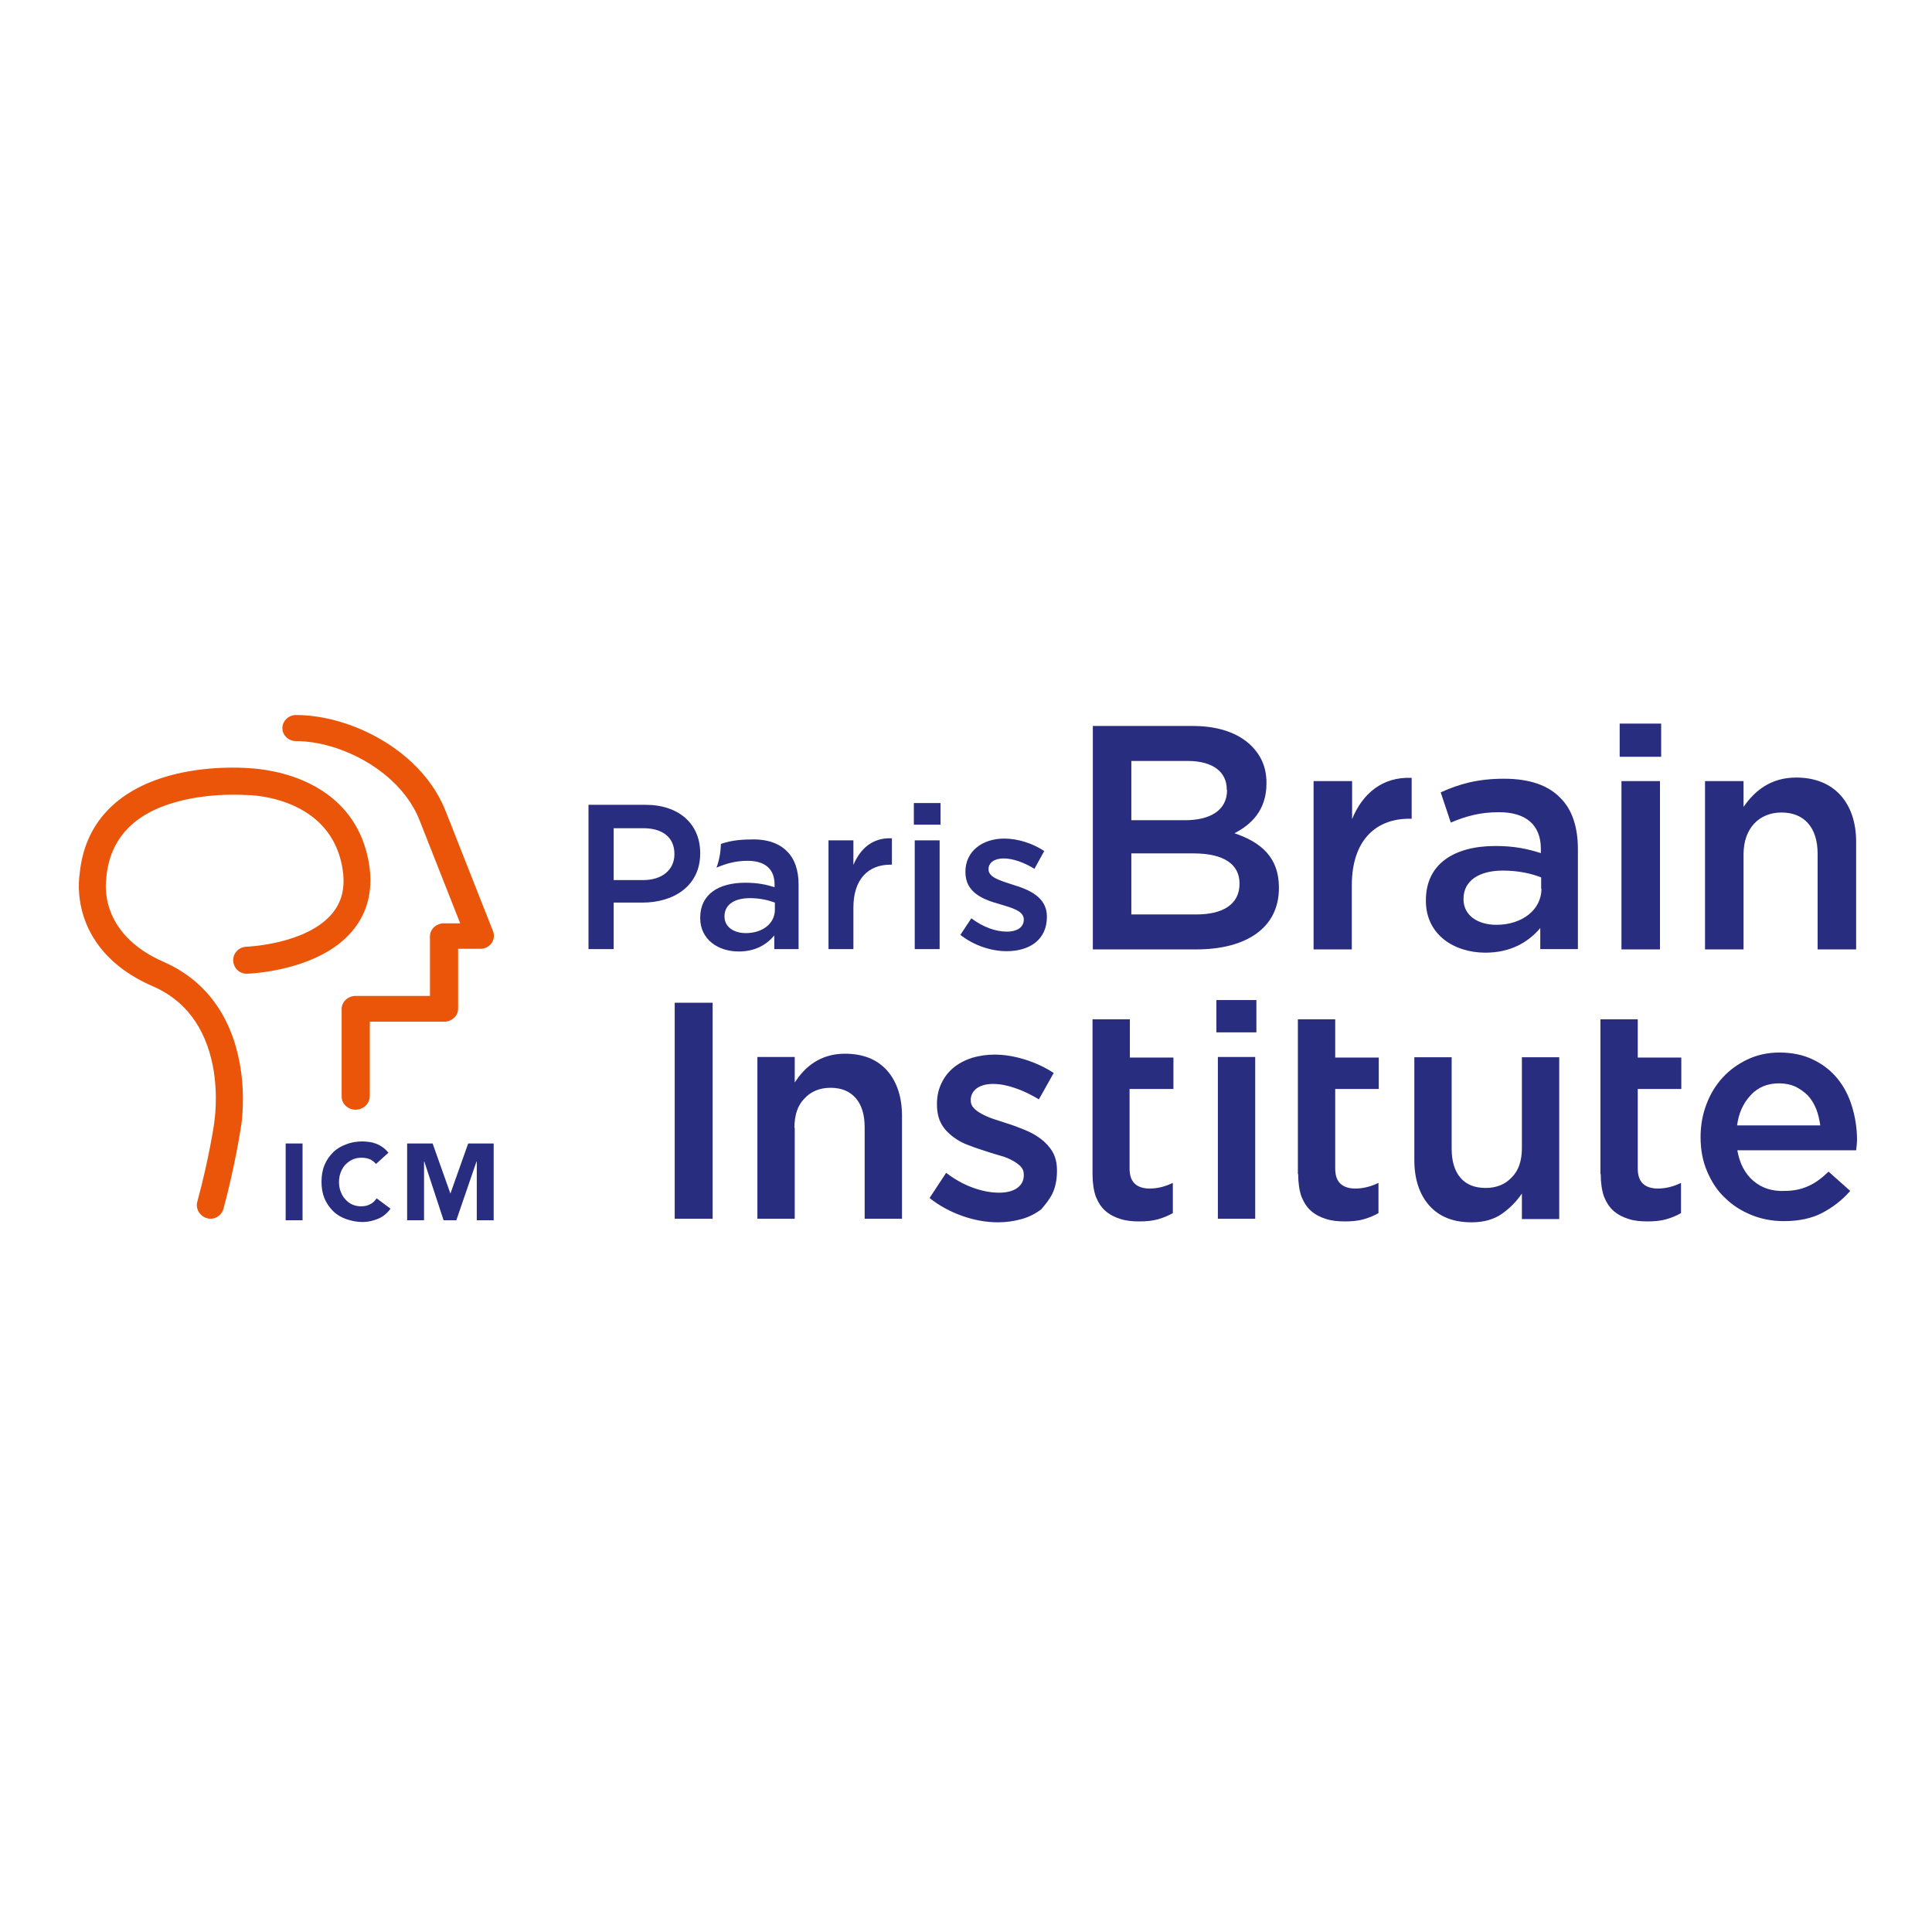
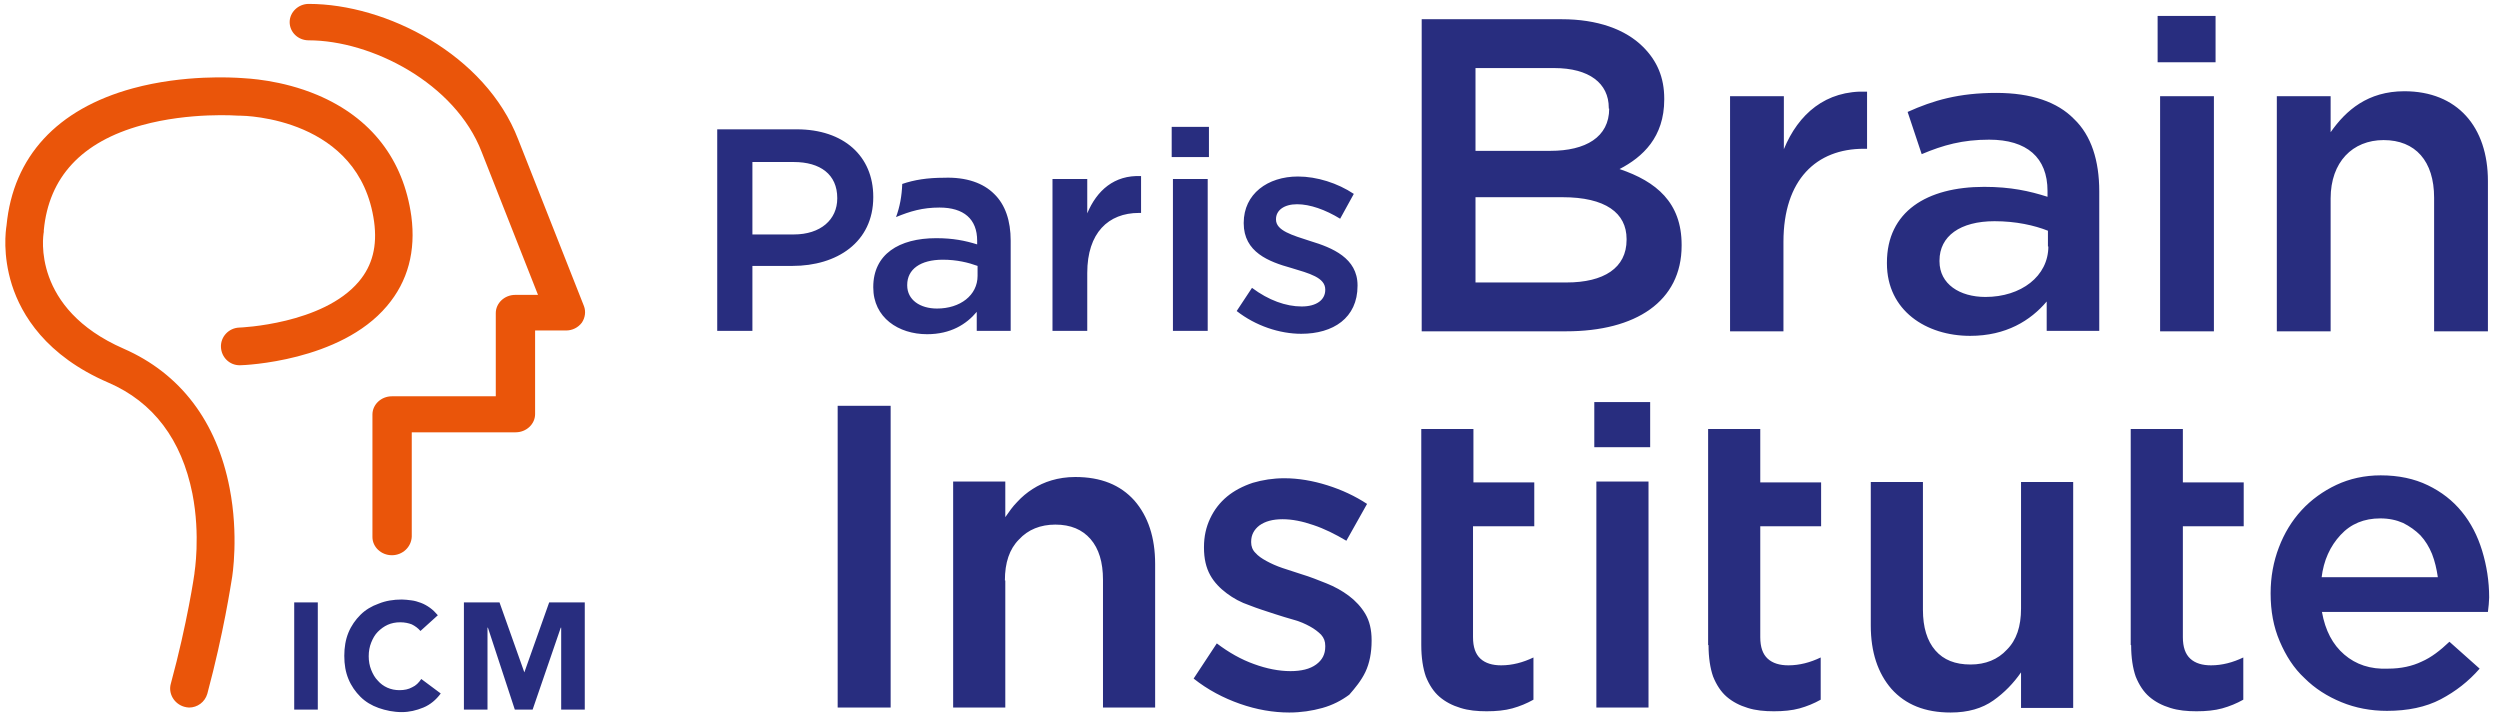
- <svg xmlns="http://www.w3.org/2000/svg" version="1.1" id="layer" x="0px" y="0px" viewBox="0 0 652 652" style="enable-background:new 0 0 652 652;" xml:space="preserve">
-   <style type="text/css">
+ <svg xmlns="http://www.w3.org/2000/svg" version="1.1" id="layer" x="0px" y="0px" viewBox="0 0 604 175" xml:space="preserve" width="604" height="175">
+   <defs id="defs11" />
+   <style type="text/css" id="style2">
	.st0{fill:#EA550A;}
	.st1{fill:#282D7F;}
</style>
-   <path class="st0" d="M120,374.5c-2.6,0-4.7-2-4.7-4.4v-29.6c0-2.4,2.1-4.4,4.7-4.4h25.1V316c0-2.4,2.1-4.4,4.7-4.4h5.5l-13.6-34.5  c-6.4-16.7-26.7-27-41.8-27c-2.6,0-4.6-2-4.6-4.4c0-2.4,2.1-4.4,4.6-4.4c18.7,0,42.7,12.2,50.6,32.7l15.9,40.3  c0.5,1.3,0.3,2.8-0.5,4c-0.9,1.2-2.3,1.9-3.8,1.9h-7.5v20.2c0,2.4-2.1,4.4-4.7,4.4h-25.1v25.2C124.7,372.5,122.6,374.5,120,374.5   M124.7,292.6c-1.9-13.7-9.7-23.8-22.7-29.3c-8.8-3.7-17-4-18.5-4.1c-1.7-0.1-13.6-0.9-26.1,2.5c-18.3,5-28.9,16.5-30.5,33.1  c-0.2,1.3-1,7.1,1.3,14.4c2.3,7.2,8.2,17.1,23.3,23.6c10.9,4.7,17.7,13.8,20.3,26.8c2,10.2,0.5,19.1,0.5,19.2c0,0,0,0.1,0,0.1  c0,0.1-1.7,11.9-5.7,26.6c-0.7,2.4,0.8,4.9,3.2,5.6c0.4,0.1,0.8,0.2,1.2,0.2c2,0,3.8-1.3,4.4-3.3c4-14.9,5.7-26.5,5.9-27.6  c0.2-1,1.7-10.8-0.5-22.1c-3.1-16.1-11.9-27.7-25.6-33.7c-22.2-9.7-19.5-27.2-19.3-28.2l0,0c0,0,0,0,0,0c0-0.1,0-0.2,0-0.2  c0-0.1,0-0.1,0-0.2c1.2-12.8,9.1-21.4,23.7-25.4c11.6-3.2,23.2-2.3,23.3-2.3c0.1,0,0.3,0,0.4,0c1.2,0,28.9,0.5,32.4,25.6  c0.8,5.9-0.4,10.6-3.7,14.5c-8.7,10.3-28.6,11.1-28.9,11.1c-2.5,0.1-4.5,2.2-4.4,4.7c0.1,2.5,2.1,4.4,4.5,4.4c0,0,0.1,0,0.1,0  c1,0,24.2-0.9,35.5-14.3C123.9,308.3,125.8,301,124.7,292.6" />
-   <path class="st1" d="M96.4,385.9h5.7v25.9h-5.7V385.9z M131.1,389c-0.6-0.7-1.2-1.3-1.9-1.8c-0.7-0.5-1.4-0.9-2.2-1.2  c-0.8-0.3-1.5-0.5-2.3-0.6c-0.8-0.1-1.6-0.2-2.3-0.2c-2,0-3.9,0.3-5.6,1c-1.7,0.6-3.2,1.5-4.4,2.7c-1.2,1.2-2.2,2.6-2.9,4.3  c-0.7,1.7-1,3.6-1,5.6c0,2.1,0.3,3.9,1,5.6c0.7,1.7,1.7,3.1,2.9,4.3c1.2,1.2,2.7,2.1,4.4,2.7c1.7,0.6,3.6,1,5.6,1  c1.8,0,3.5-0.4,5.2-1.1c1.7-0.7,3.1-1.9,4.2-3.4l-4.7-3.5c-0.6,0.9-1.3,1.6-2.2,2c-0.9,0.5-1.9,0.7-3.1,0.7c-1,0-2-0.2-2.9-0.6  c-0.9-0.4-1.7-1-2.3-1.7c-0.7-0.7-1.2-1.6-1.6-2.6c-0.4-1-0.6-2.1-0.6-3.3c0-1.2,0.2-2.3,0.6-3.3c0.4-1,0.9-1.9,1.6-2.6  s1.5-1.3,2.4-1.7c0.9-0.4,1.9-0.6,3-0.6s2,0.2,2.8,0.5c0.8,0.4,1.5,0.9,2.1,1.6L131.1,389z M137.4,411.8h5.7v-19.8h0.1l6.5,19.8h4.3  l6.8-19.8h0.1v19.8h5.7v-25.9h-8.6l-6,16.9H152l-6-16.9h-8.6V411.8z M240.5,338.4h-12.8v72.9h12.8V338.4z M268.1,380.6  c0-4.3,1.1-7.6,3.4-9.9c2.2-2.4,5.2-3.6,8.8-3.6c3.7,0,6.5,1.2,8.5,3.5c2,2.3,3,5.6,3,9.8v30.9h12.6v-34.7c0-6.4-1.7-11.5-5-15.3  c-3.4-3.8-8.1-5.7-14.3-5.7c-2.1,0-4,0.3-5.7,0.8c-1.7,0.5-3.2,1.2-4.6,2.1c-1.4,0.9-2.6,1.9-3.7,3.1c-1.1,1.1-2,2.4-2.9,3.7v-8.6  h-12.6v54.6h12.6V380.6z M355.2,402.7c1-2.1,1.5-4.7,1.5-7.5V395c0-2.5-0.5-4.6-1.5-6.3c-1-1.7-2.4-3.2-4-4.4  c-1.6-1.2-3.4-2.2-5.4-3c-2-0.8-4-1.6-6-2.2c-1.6-0.5-3.1-1-4.6-1.5c-1.5-0.5-2.8-1.1-3.9-1.7c-1.1-0.6-2-1.2-2.7-2  c-0.7-0.7-1-1.6-1-2.5v-0.2c0-1.6,0.7-2.9,2-3.9c1.4-1,3.2-1.5,5.6-1.5c2.3,0,4.8,0.5,7.4,1.4c2.7,0.9,5.3,2.2,8,3.8l5-8.9  c-2.9-1.9-6.1-3.4-9.6-4.5c-3.5-1.1-7-1.7-10.4-1.7c-2.7,0-5.2,0.4-7.6,1.1c-2.4,0.8-4.5,1.9-6.2,3.3c-1.8,1.5-3.1,3.2-4.1,5.3  c-1,2.1-1.5,4.4-1.5,6.9v0.2c0,2.6,0.5,4.8,1.5,6.6c1,1.8,2.4,3.2,4,4.4c1.6,1.2,3.4,2.2,5.5,2.9c2,0.8,4,1.4,6.1,2.1  c1.6,0.5,3.1,1,4.6,1.4c1.5,0.4,2.8,1,3.9,1.6c1.1,0.6,2,1.3,2.7,2c0.7,0.8,1,1.6,1,2.7v0.2c0,1.8-0.7,3.2-2.2,4.3  c-1.5,1.1-3.6,1.6-6.2,1.6c-2.8,0-5.8-0.6-8.8-1.7c-3.1-1.1-6.1-2.8-9-5l-5.6,8.5c3.4,2.7,7.2,4.7,11.2,6.1c4,1.4,8,2.1,11.9,2.1  c2.8,0,5.5-0.4,8-1.1c2.5-0.7,4.6-1.8,6.5-3.2C352.7,406.6,354.2,404.8,355.2,402.7 M368.7,396.2c0,3,0.4,5.6,1.1,7.6  c0.8,2,1.9,3.7,3.3,4.9c1.4,1.2,3.1,2.1,5.1,2.7c1.9,0.6,4,0.8,6.3,0.8c2.3,0,4.4-0.2,6.2-0.7c1.8-0.5,3.5-1.2,5.1-2.1v-10.2  c-2.5,1.2-5.1,1.9-7.8,1.9c-2.1,0-3.8-0.5-5-1.6c-1.2-1.1-1.8-2.8-1.8-5.2v-26.8H396v-10.6h-14.7V344h-12.6V396.2z M410.5,348.4H424  v-10.9h-13.5V348.4z M411,411.3h12.6v-54.6H411V411.3z M438.1,396.2c0,3,0.4,5.6,1.1,7.6c0.8,2,1.9,3.7,3.3,4.9  c1.4,1.2,3.1,2.1,5.1,2.7c1.9,0.6,4,0.8,6.3,0.8c2.3,0,4.4-0.2,6.2-0.7c1.8-0.5,3.5-1.2,5.1-2.1v-10.2c-2.5,1.2-5.1,1.9-7.8,1.9  c-2.1,0-3.8-0.5-5-1.6c-1.2-1.1-1.8-2.8-1.8-5.2v-26.8h14.7v-10.6h-14.7V344h-12.6V396.2z M513.6,387.4c0,4.3-1.1,7.6-3.4,9.9  c-2.2,2.4-5.2,3.6-8.8,3.6c-3.7,0-6.5-1.1-8.5-3.4c-2-2.3-3-5.6-3-9.8v-30.9h-12.6v34.7c0,6.4,1.7,11.5,5,15.3  c3.4,3.8,8.1,5.7,14.3,5.7c4.2,0,7.6-1,10.3-2.9c2.7-1.9,4.9-4.2,6.7-6.8v8.6h12.6v-54.6h-12.6V387.4z M540.2,396.2  c0,3,0.4,5.6,1.1,7.6c0.8,2,1.9,3.7,3.3,4.9c1.4,1.2,3.1,2.1,5.1,2.7c1.9,0.6,4,0.8,6.3,0.8c2.3,0,4.4-0.2,6.2-0.7  c1.8-0.5,3.5-1.2,5.1-2.1v-10.2c-2.5,1.2-5.1,1.9-7.8,1.9c-2.1,0-3.8-0.5-5-1.6c-1.2-1.1-1.8-2.8-1.8-5.2v-26.8h14.7v-10.6h-14.7  V344h-12.6V396.2z M591.7,398.5c-2.8-2.4-4.6-5.8-5.4-10.3h40.1c0.1-0.6,0.1-1.2,0.2-1.8c0-0.5,0.1-1.1,0.1-1.7  c0-3.9-0.6-7.7-1.7-11.3c-1.1-3.6-2.7-6.7-4.9-9.4c-2.2-2.7-4.9-4.8-8.2-6.4c-3.3-1.6-7.1-2.4-11.4-2.4c-3.9,0-7.5,0.8-10.7,2.3  c-3.2,1.5-6.1,3.6-8.4,6.1c-2.4,2.6-4.2,5.6-5.5,9c-1.3,3.4-2,7.1-2,11.1c0,4.3,0.7,8.1,2.2,11.6c1.5,3.5,3.4,6.5,6,8.9  c2.5,2.5,5.5,4.4,8.9,5.8c3.4,1.4,7.1,2.1,11,2.1c5,0,9.4-0.9,13-2.8c3.6-1.9,6.7-4.3,9.4-7.4l-7.3-6.5c-2.2,2.1-4.4,3.8-6.7,4.8  c-2.3,1.1-5,1.7-8.1,1.7C598,402.1,594.5,400.9,591.7,398.5 M586.2,380c0.5-4.3,2.1-7.7,4.6-10.4c2.5-2.7,5.7-4,9.6-4  c2.1,0,3.9,0.4,5.5,1.1c1.6,0.8,3,1.8,4.2,3c1.2,1.3,2.1,2.8,2.8,4.5c0.7,1.8,1.1,3.6,1.4,5.6H586.2z M308.4,278.3h9V271h-9V278.3z   M308.7,320.3h8.4v-36.7h-8.4V320.3z M198.5,320.3h8.6v-15.7h9.7c10.7,0,19.5-5.7,19.5-16.6v-0.1c0-9.8-7.1-16.3-18.5-16.3h-19.2  V320.3z M207.1,297v-17.5h10c6.4,0,10.5,3,10.5,8.7v0.1c0,5.1-4,8.7-10.5,8.7H207.1z M265.5,287.2c2.7,2.6,4,6.5,4,11.3v21.8h-8.2  v-4.6c-2.5,3-6.3,5.4-12,5.4c-6.9,0-13-4-13-11.3v-0.1c0-7.9,6.2-11.8,15.2-11.8c4.1,0,7,0.6,9.9,1.5v-0.9c0-5.2-3.2-8-9.1-8  c-4.1,0-7.1,0.9-10.5,2.3c0.9-2.4,1.4-5.1,1.5-8c2.9-1,6.1-1.5,10.1-1.5C258.8,283.1,262.9,284.6,265.5,287.2 M261.5,304.6  c-2.2-0.8-5-1.5-8.4-1.5c-5.4,0-8.6,2.3-8.6,6.1v0.1c0,3.5,3.1,5.6,7.2,5.6c5.6,0,9.8-3.2,9.8-7.9V304.6z M279.6,320.3h8.4v-14  c0-9.7,5.1-14.5,12.5-14.5h0.5v-8.9c-6.5-0.3-10.7,3.5-13,9v-8.3h-8.4V320.3z M324.1,315.5c4.6,3.6,10.4,5.5,15.6,5.5  c7.7,0,13.6-3.8,13.6-11.6v-0.1c0-6.6-6.1-9.1-11.4-10.7c-4.3-1.4-8.3-2.5-8.3-5.2v-0.1c0-2.1,1.9-3.6,5.1-3.6  c3.1,0,6.8,1.3,10.4,3.5l3.3-6c-3.9-2.6-8.9-4.2-13.5-4.2c-7.3,0-13.1,4.2-13.1,11.2v0.1c0,7,6.1,9.3,11.5,10.8  c4.3,1.3,8.2,2.3,8.2,5.2v0.1c0,2.4-2.1,4-5.7,4c-3.8,0-8-1.5-12-4.5L324.1,315.5 M546.6,255.4h14v-11.2h-14V255.4z M547.2,320.4h13  v-56.8h-13V320.4z M368.8,320.4h34.9c16.8,0,27.9-7.2,27.9-20.7v-0.2c0-10.2-6.1-15.3-15-18.3c5.6-2.9,10.8-7.7,10.8-16.8v-0.2  c0-5.1-1.7-9.1-5.1-12.5c-4.3-4.3-11.1-6.7-19.7-6.7h-33.8V320.4z M414.1,266.6c0,6.9-5.7,10.2-14.2,10.2h-18.1v-20h19  c8.5,0,13.2,3.7,13.2,9.6V266.6z M402.8,288c10.4,0,15.5,3.8,15.5,10.1v0.2c0,6.8-5.5,10.3-14.5,10.3h-22V288H402.8 M443.2,320.4h13  v-21.6c0-15.1,8-22.5,19.4-22.5h0.8v-13.8c-10-0.4-16.6,5.4-20.1,13.9v-12.8h-13V320.4z M481.2,304c0,11.4,9.5,17.5,20.1,17.5  c8.7,0,14.6-3.7,18.5-8.3v7.1h12.7v-33.7c0-7.4-1.9-13.5-6.1-17.5c-4-4.1-10.3-6.3-18.8-6.3c-9,0-15.2,1.8-21.4,4.6l3.4,10.2  c5.2-2.2,9.9-3.5,16.3-3.5c9.1,0,14.1,4.3,14.1,12.4v1.4c-4.4-1.4-8.9-2.4-15.3-2.4c-13.9,0-23.5,6-23.5,18.3V304 M520.2,299.9  c0,7.2-6.6,12.2-15.2,12.2c-6.2,0-11.1-3.1-11.1-8.6v-0.2c0-5.9,5-9.5,13.3-9.5c5.2,0,9.6,1,12.9,2.3V299.9 M575.4,320.4h13v-32.1  c0-8.8,5.3-14.1,12.8-14.1c7.7,0,12.2,5.1,12.2,13.9v32.3h13v-36.3c0-13.1-7.4-21.7-20.2-21.7c-8.8,0-14.1,4.6-17.8,9.9v-8.7h-13  V320.4z" />
+   <path class="st0" d="m 94.681,134.144 c -2.6,0 -4.7,-2 -4.7,-4.4 v -29.6 c 0,-2.4 2.1,-4.4 4.7,-4.4 h 25.1 v -20.1 c 0,-2.4 2.1,-4.4 4.7,-4.4 h 5.5 l -13.6,-34.5 c -6.4,-16.7 -26.7,-27 -41.8,-27 -2.6,0 -4.6,-2 -4.6,-4.4 0,-2.4 2.1,-4.4 4.6,-4.4 18.7,0 42.7,12.2 50.6,32.7 l 15.9,40.3 c 0.5,1.3 0.3,2.8 -0.5,4 -0.9,1.2 -2.3,1.9 -3.8,1.9 h -7.5 v 20.2 c 0,2.4 -2.1,4.4 -4.7,4.4 H 99.481 v 25.2 c -0.1,2.5 -2.2,4.5 -4.8,4.5 m 4.7,-81.9 c -1.9,-13.7 -9.7,-23.8 -22.7,-29.3 -8.8,-3.7 -17,-4 -18.5,-4.1 -1.7,-0.1 -13.6,-0.9 -26.1,2.5 -18.3,5 -28.9,16.5 -30.5,33.1 -0.2,1.3 -1,7.1 1.3,14.4 2.3,7.2 8.2,17.1 23.3,23.6 10.9,4.7 17.7,13.8 20.3,26.8 2,10.2 0.5,19.1 0.5,19.2 0,0 0,0.1 0,0.1 0,0.1 -1.7,11.9 -5.7,26.6 -0.7,2.4 0.8,4.9 3.2,5.6 0.4,0.1 0.8,0.2 1.2,0.2 2,0 3.8,-1.3 4.4,-3.3 4,-14.9 5.7,-26.5 5.9,-27.6 0.2,-1 1.7,-10.8 -0.5,-22.1 -3.1,-16.1 -11.9,-27.7 -25.6,-33.7 -22.2,-9.7 -19.5,-27.2 -19.3,-28.2 v 0 c 0,0 0,0 0,0 0,-0.1 0,-0.2 0,-0.2 0,-0.1 0,-0.1 0,-0.2 1.2,-12.8 9.1,-21.4 23.7,-25.4 11.6,-3.2 23.2,-2.3 23.3,-2.3 0.1,0 0.3,0 0.4,0 1.2,0 28.9,0.5 32.4,25.6 0.8,5.9 -0.4,10.6 -3.7,14.5 -8.7,10.3 -28.6,11.1 -28.9,11.1 -2.5,0.1 -4.5,2.2 -4.4,4.7 0.1,2.5 2.1,4.4 4.5,4.4 0,0 0.1,0 0.1,0 1,0 24.2,-0.9 35.5,-14.3 5.1,-6 7,-13.3 5.9,-21.7" id="path4" />
+   <path class="st1" d="m 71.081,145.544 h 5.7 v 25.9 h -5.7 z m 34.7,3.1 c -0.6,-0.7 -1.2,-1.3 -1.9,-1.8 -0.7,-0.5 -1.4,-0.9 -2.2,-1.2 -0.8,-0.3 -1.5,-0.5 -2.3,-0.6 -0.8,-0.1 -1.6,-0.2 -2.3,-0.2 -2,0 -3.9,0.3 -5.6,1 -1.7,0.6 -3.2,1.5 -4.4,2.7 -1.2,1.2 -2.2,2.6 -2.9,4.3 -0.7,1.7 -1,3.6 -1,5.6 0,2.1 0.3,3.9 1,5.6 0.7,1.7 1.7,3.1 2.9,4.3 1.2,1.2 2.7,2.1 4.4,2.7 1.7,0.6 3.6,1 5.6,1 1.8,0 3.5,-0.4 5.2,-1.1 1.7,-0.7 3.1,-1.9 4.2,-3.4 l -4.7,-3.5 c -0.6,0.9 -1.3,1.6 -2.2,2 -0.9,0.5 -1.9,0.7 -3.1,0.7 -1,0 -2,-0.2 -2.9,-0.6 -0.9,-0.4 -1.7,-1 -2.3,-1.7 -0.7,-0.7 -1.2,-1.6 -1.6,-2.6 -0.4,-1 -0.6,-2.1 -0.6,-3.3 0,-1.2 0.2,-2.3 0.6,-3.3 0.4,-1 0.9,-1.9 1.6,-2.6 0.7,-0.7 1.5,-1.3 2.4,-1.7 0.9,-0.4 1.9,-0.6 3,-0.6 1.1,0 2,0.2 2.8,0.5 0.8,0.4 1.5,0.9 2.1,1.6 z m 6.3,22.8 h 5.7 v -19.8 h 0.1 l 6.5,19.8 h 4.3 l 6.8,-19.8 h 0.1 v 19.8 h 5.7 v -25.9 h -8.6 l -6,16.9 v 0 l -6,-16.9 h -8.6 z m 103.1,-73.4 h -12.8 v 72.9 h 12.8 z m 27.6,42.2 c 0,-4.3 1.1,-7.6 3.4,-9.9 2.2,-2.4 5.2,-3.6 8.8,-3.6 3.7,0 6.5,1.2 8.5,3.5 2,2.3 3,5.6 3,9.8 v 30.9 h 12.6 v -34.7 c 0,-6.4 -1.7,-11.5 -5,-15.3 -3.4,-3.8 -8.1,-5.7 -14.3,-5.7 -2.1,0 -4,0.3 -5.7,0.8 -1.7,0.5 -3.2,1.2 -4.6,2.1 -1.4,0.9 -2.6,1.9 -3.7,3.1 -1.1,1.1 -2,2.4 -2.9,3.7 v -8.6 h -12.6 v 54.6 h 12.6 v -30.7 z m 87.1,22.1 c 1,-2.1 1.5,-4.7 1.5,-7.5 v -0.2 c 0,-2.5 -0.5,-4.6 -1.5,-6.3 -1,-1.7 -2.4,-3.2 -4,-4.4 -1.6,-1.2 -3.4,-2.2 -5.4,-3 -2,-0.8 -4,-1.6 -6,-2.2 -1.6,-0.5 -3.1,-1 -4.6,-1.5 -1.5,-0.5 -2.8,-1.1 -3.9,-1.7 -1.1,-0.6 -2,-1.2 -2.7,-2 -0.7,-0.7 -1,-1.6 -1,-2.5 v -0.2 c 0,-1.6 0.7,-2.9 2,-3.9 1.4,-1 3.2,-1.5 5.6,-1.5 2.3,0 4.8,0.5 7.4,1.4 2.7,0.9 5.3,2.2 8,3.8 l 5,-8.9 c -2.9,-1.9 -6.1,-3.4 -9.6,-4.5 -3.5,-1.1 -7,-1.7 -10.4,-1.7 -2.7,0 -5.2,0.4 -7.6,1.1 -2.4,0.8 -4.5,1.9 -6.2,3.3 -1.8,1.5 -3.1,3.2 -4.1,5.3 -1,2.1 -1.5,4.4 -1.5,6.9 v 0.2 c 0,2.6 0.5,4.8 1.5,6.6 1,1.8 2.4,3.2 4,4.4 1.6,1.2 3.4,2.2 5.5,2.9 2,0.8 4,1.4 6.1,2.1 1.6,0.5 3.1,1 4.6,1.4 1.5,0.4 2.8,1 3.9,1.6 1.1,0.6 2,1.3 2.7,2 0.7,0.8 1,1.6 1,2.7 v 0.2 c 0,1.8 -0.7,3.2 -2.2,4.3 -1.5,1.1 -3.6,1.6 -6.2,1.6 -2.8,0 -5.8,-0.6 -8.8,-1.7 -3.1,-1.1 -6.1,-2.8 -9,-5 l -5.6,8.5 c 3.4,2.7 7.2,4.7 11.2,6.1 4,1.4 8,2.1 11.9,2.1 2.8,0 5.5,-0.4 8,-1.1 2.5,-0.7 4.6,-1.8 6.5,-3.2 1.4,-1.6 2.9,-3.4 3.9,-5.5 m 13.5,-6.5 c 0,3 0.4,5.6 1.1,7.6 0.8,2 1.9,3.7 3.3,4.9 1.4,1.2 3.1,2.1 5.1,2.7 1.9,0.6 4,0.8 6.3,0.8 2.3,0 4.4,-0.2 6.2,-0.7 1.8,-0.5 3.5,-1.2 5.1,-2.1 v -10.2 c -2.5,1.2 -5.1,1.9 -7.8,1.9 -2.1,0 -3.8,-0.5 -5,-1.6 -1.2,-1.1 -1.8,-2.8 -1.8,-5.2 v -26.8 h 14.8 v -10.6 h -14.7 v -12.9 h -12.6 z m 41.8,-47.8 h 13.5 V 97.144 h -13.5 z m 0.5,62.9 h 12.6 v -54.6 h -12.6 z m 27.1,-15.1 c 0,3 0.4,5.6 1.1,7.6 0.8,2 1.9,3.7 3.3,4.9 1.4,1.2 3.1,2.1 5.1,2.7 1.9,0.6 4,0.8 6.3,0.8 2.3,0 4.4,-0.2 6.2,-0.7 1.8,-0.5 3.5,-1.2 5.1,-2.1 v -10.2 c -2.5,1.2 -5.1,1.9 -7.8,1.9 -2.1,0 -3.8,-0.5 -5,-1.6 -1.2,-1.1 -1.8,-2.8 -1.8,-5.2 v -26.8 h 14.7 v -10.6 h -14.7 v -12.9 h -12.6 v 52.2 z m 75.5,-8.8 c 0,4.3 -1.1,7.6 -3.4,9.9 -2.2,2.4 -5.2,3.6 -8.8,3.6 -3.7,0 -6.5,-1.1 -8.5,-3.4 -2,-2.3 -3,-5.6 -3,-9.8 v -30.9 h -12.6 v 34.7 c 0,6.4 1.7,11.5 5,15.3 3.4,3.8 8.1,5.7 14.3,5.7 4.2,0 7.6,-1 10.3,-2.9 2.7,-1.9 4.9,-4.2 6.7,-6.8 v 8.6 h 12.6 v -54.6 h -12.6 z m 26.6,8.8 c 0,3 0.4,5.6 1.1,7.6 0.8,2 1.9,3.7 3.3,4.9 1.4,1.2 3.1,2.1 5.1,2.7 1.9,0.6 4,0.8 6.3,0.8 2.3,0 4.4,-0.2 6.2,-0.7 1.8,-0.5 3.5,-1.2 5.1,-2.1 v -10.2 c -2.5,1.2 -5.1,1.9 -7.8,1.9 -2.1,0 -3.8,-0.5 -5,-1.6 -1.2,-1.1 -1.8,-2.8 -1.8,-5.2 v -26.8 h 14.7 v -10.6 h -14.7 v -12.9 h -12.6 v 52.2 z m 51.5,2.3 c -2.8,-2.4 -4.6,-5.8 -5.4,-10.3 h 40.1 c 0.1,-0.6 0.1,-1.2 0.2,-1.8 0,-0.5 0.1,-1.1 0.1,-1.7 0,-3.9 -0.6,-7.7 -1.7,-11.3 -1.1,-3.6 -2.7,-6.7 -4.9,-9.4 -2.2,-2.7 -4.9,-4.8 -8.2,-6.4 -3.3,-1.6 -7.1,-2.4 -11.4,-2.4 -3.9,0 -7.5,0.8 -10.7,2.3 -3.2,1.5 -6.1,3.6 -8.4,6.1 -2.4,2.6 -4.2,5.6 -5.5,9 -1.3,3.4 -2,7.1 -2,11.1 0,4.3 0.7,8.1 2.2,11.6 1.5,3.5 3.4,6.5 6,8.9 2.5,2.5 5.5,4.4 8.9,5.8 3.4,1.4 7.1,2.1 11,2.1 5,0 9.4,-0.9 13,-2.8 3.6,-1.9 6.7,-4.3 9.4,-7.4 l -7.3,-6.5 c -2.2,2.1 -4.4,3.8 -6.7,4.8 -2.3,1.1 -5,1.7 -8.1,1.7 -4.3,0.2 -7.8,-1 -10.6,-3.4 m -5.5,-18.5 c 0.5,-4.3 2.1,-7.7 4.6,-10.4 2.5,-2.7 5.7,-4 9.6,-4 2.1,0 3.9,0.4 5.5,1.1 1.6,0.8 3,1.8 4.2,3 1.2,1.3 2.1,2.8 2.8,4.5 0.7,1.8 1.1,3.6 1.4,5.6 h -28.1 z m -277.8,-101.7 h 9 v -7.3 h -9 z m 0.3,42 h 8.4 v -36.7 h -8.4 z m -110.2,0 h 8.6 v -15.7 h 9.7 c 10.7,0 19.5,-5.7 19.5,-16.6 v -0.1 c 0,-9.8 -7.1,-16.3 -18.5,-16.3 h -19.2 v 48.7 z m 8.6,-23.3 v -17.5 h 10 c 6.4,0 10.5,3 10.5,8.7 v 0.1 c 0,5.1 -4,8.7 -10.5,8.7 z m 58.4,-9.8 c 2.7,2.6 4,6.5 4,11.3 v 21.8 h -8.2 v -4.6 c -2.5,3 -6.3,5.4 -12,5.4 -6.9,0 -13,-4 -13,-11.3 v -0.1 c 0,-7.9 6.2,-11.8 15.2,-11.8 4.1,0 7,0.6 9.9,1.5 v -0.9 c 0,-5.2 -3.2,-8 -9.1,-8 -4.1,0 -7.1,0.9 -10.5,2.3 0.9,-2.4 1.4,-5.1 1.5,-8 2.9,-1 6.1,-1.5 10.1,-1.5 5.4,-0.2 9.5,1.3 12.1,3.9 m -4,17.4 c -2.2,-0.8 -5,-1.5 -8.4,-1.5 -5.4,0 -8.6,2.3 -8.6,6.1 v 0.1 c 0,3.5 3.1,5.6 7.2,5.6 5.6,0 9.8,-3.2 9.8,-7.9 z m 18.1,15.7 h 8.4 v -14 c 0,-9.7 5.1,-14.5 12.5,-14.5 h 0.5 v -8.9 c -6.5,-0.3 -10.7,3.5 -13,9 v -8.3 h -8.4 z m 44.5,-4.8 c 4.6,3.6 10.4,5.5 15.6,5.5 7.7,0 13.6,-3.8 13.6,-11.6 v -0.1 c 0,-6.6 -6.1,-9.1 -11.4,-10.7 -4.3,-1.4 -8.3,-2.5 -8.3,-5.2 v -0.1 c 0,-2.1 1.9,-3.6 5.1,-3.6 3.1,0 6.8,1.3 10.4,3.5 l 3.3,-6 c -3.9,-2.6 -8.9,-4.2 -13.5,-4.2 -7.3,0 -13.1,4.2 -13.1,11.2 v 0.1 c 0,7 6.1,9.3 11.5,10.8 4.3,1.3 8.2,2.3 8.2,5.2 v 0.1 c 0,2.4 -2.1,4 -5.7,4 -3.8,0 -8,-1.5 -12,-4.5 l -3.7,5.6 m 222.5,-60.1 h 14 V 3.844 h -14 z m 0.6,65 h 13 v -56.8 h -13 z m -178.4,0 h 34.9 c 16.8,0 27.9,-7.2 27.9,-20.7 v -0.2 c 0,-10.2 -6.1,-15.3 -15,-18.3 5.6,-2.9 10.8,-7.7 10.8,-16.8 v -0.2 c 0,-5.1 -1.7,-9.1 -5.1,-12.5 -4.3,-4.3 -11.1,-6.7 -19.7,-6.7 h -33.8 z m 45.3,-53.8 c 0,6.9 -5.7,10.2 -14.2,10.2 h -18.1 v -20 h 19 c 8.5,0 13.2,3.7 13.2,9.6 v 0.2 z m -11.3,21.4 c 10.4,0 15.5,3.8 15.5,10.1 v 0.2 c 0,6.8 -5.5,10.3 -14.5,10.3 h -22 v -20.6 h 21 m 40.4,32.4 h 13 v -21.6 c 0,-15.1 8,-22.5 19.4,-22.5 h 0.8 v -13.8 c -10,-0.4 -16.6,5.4 -20.1,13.9 v -12.8 h -13 v 56.8 z m 38,-16.4 c 0,11.4 9.5,17.5 20.1,17.5 8.7,0 14.6,-3.7 18.5,-8.3 v 7.1 h 12.7 v -33.7 c 0,-7.4 -1.9,-13.5 -6.1,-17.5 -4,-4.1 -10.3,-6.3 -18.8,-6.3 -9,0 -15.2,1.8 -21.4,4.6 l 3.4,10.2 c 5.2,-2.2 9.9,-3.5 16.3,-3.5 9.1,0 14.1,4.3 14.1,12.4 v 1.4 c -4.4,-1.4 -8.9,-2.4 -15.3,-2.4 -13.9,0 -23.5,6 -23.5,18.3 v 0.2 m 39,-4.1 c 0,7.2 -6.6,12.2 -15.2,12.2 -6.2,0 -11.1,-3.1 -11.1,-8.6 v -0.2 c 0,-5.9 5,-9.5 13.3,-9.5 5.2,0 9.6,1 12.9,2.3 v 3.8 m 55.3,20.5 h 13 v -32.1 c 0,-8.8 5.3,-14.1 12.8,-14.1 7.7,0 12.2,5.1 12.2,13.9 v 32.3 h 13 v -36.3 c 0,-13.1 -7.4,-21.7 -20.2,-21.7 -8.8,0 -14.1,4.6 -17.8,9.9 v -8.7 h -13 z" id="path6" />
</svg>
